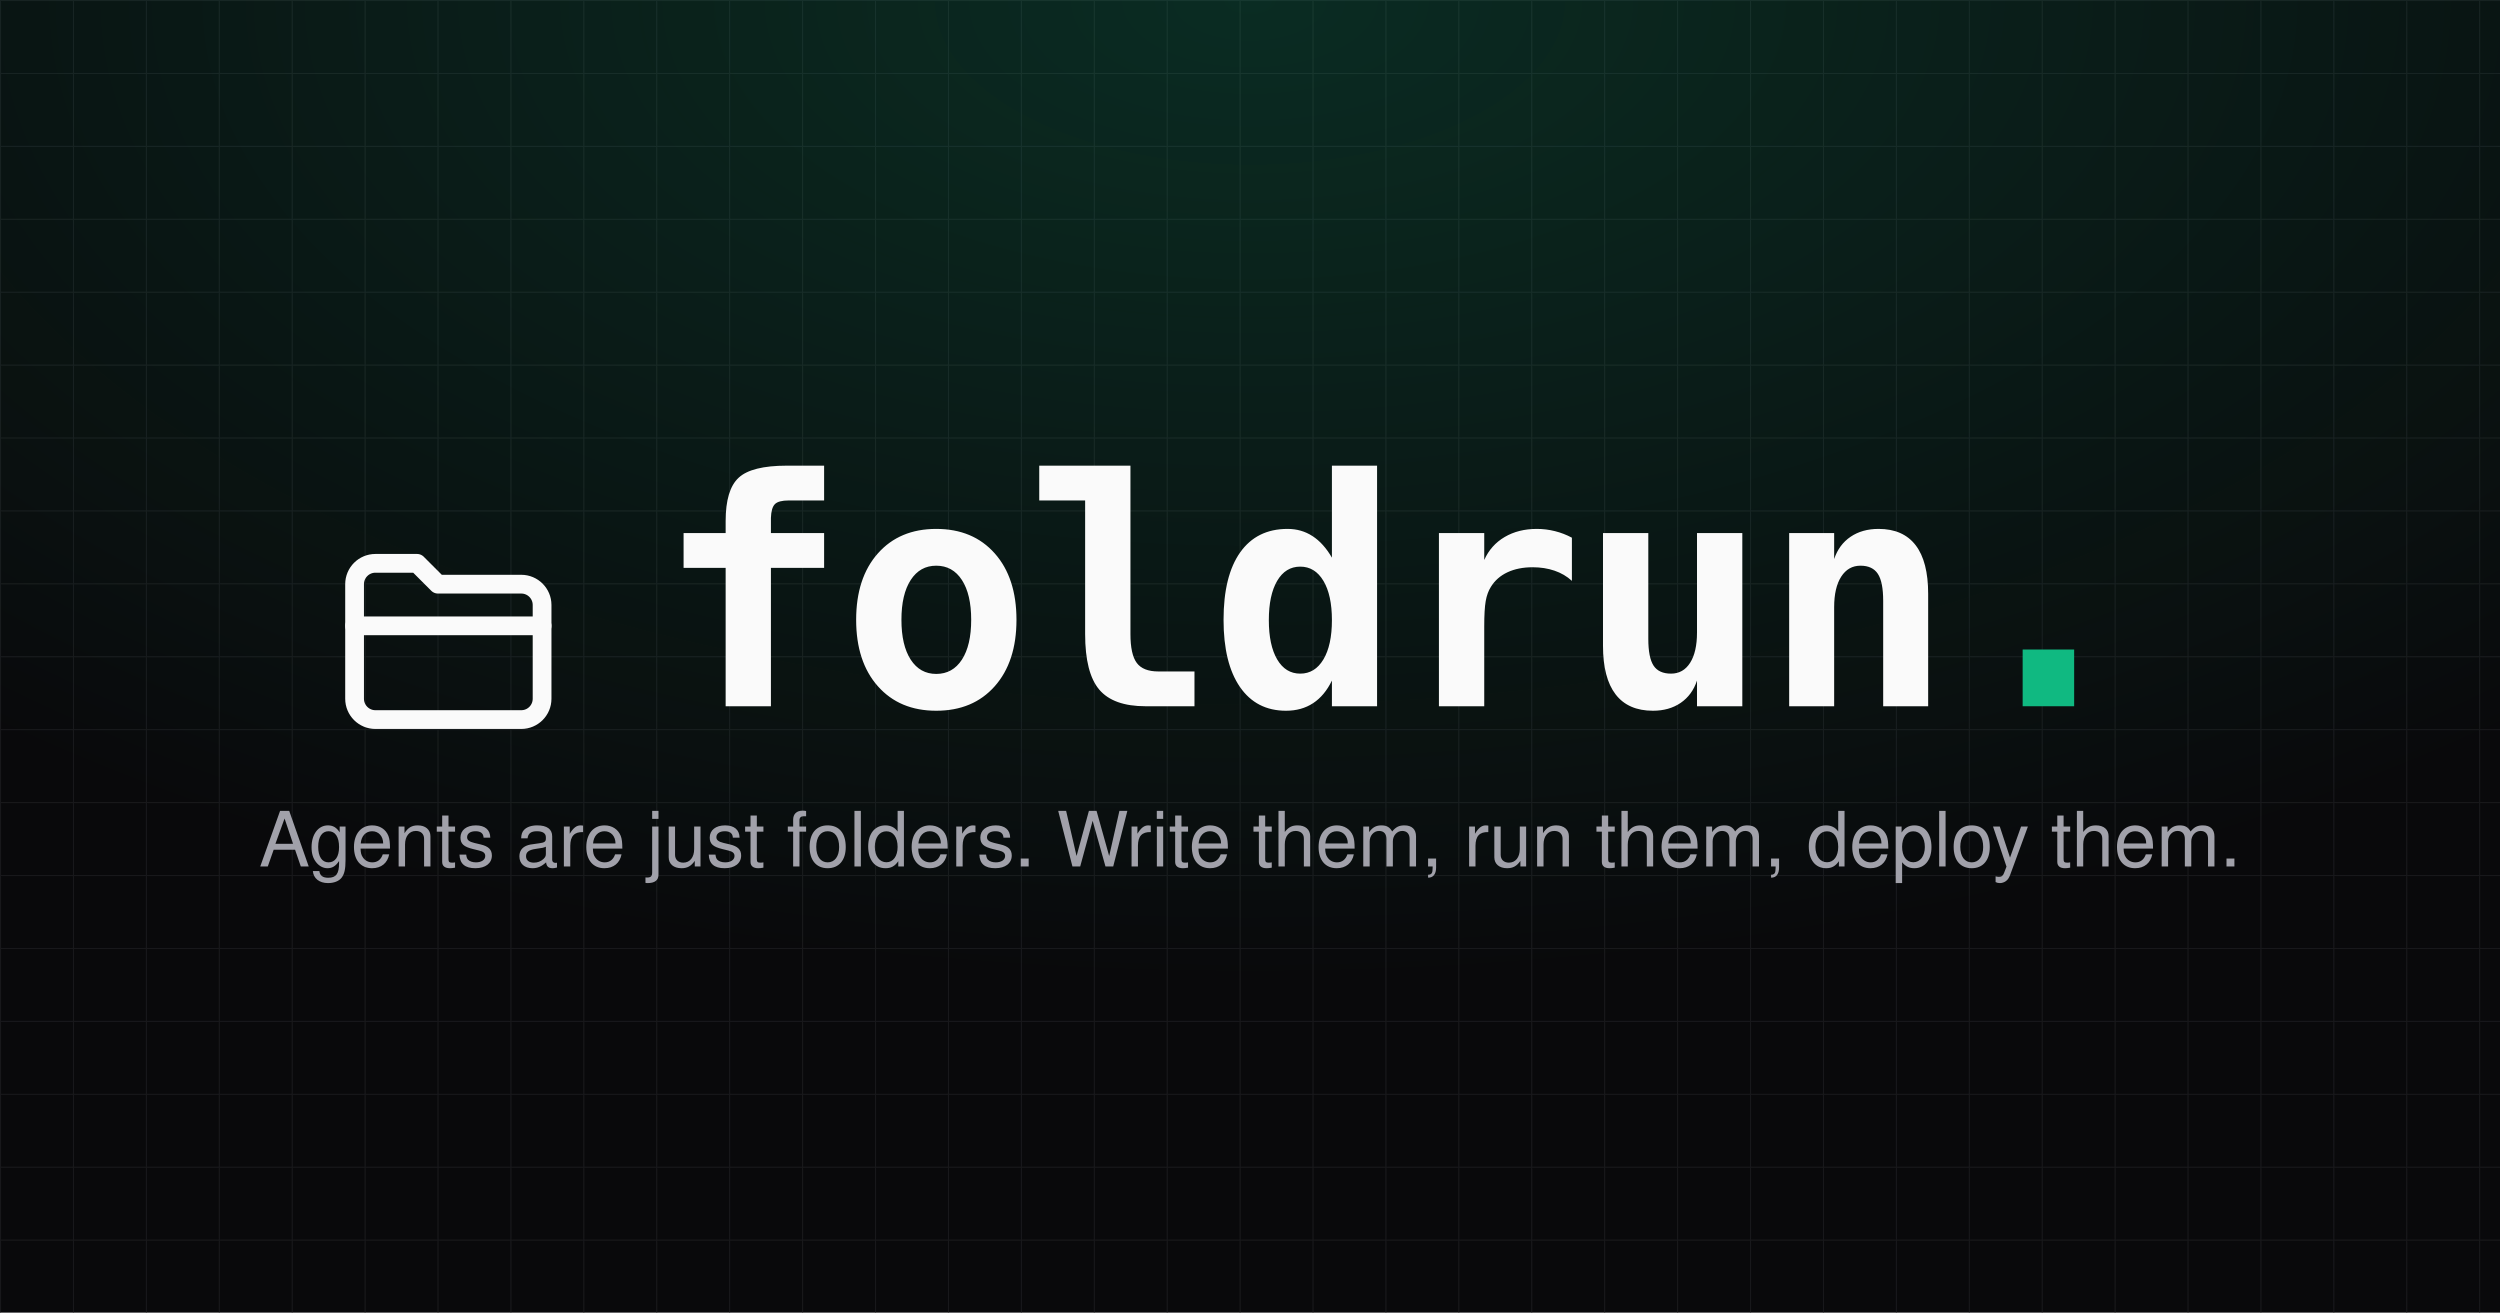
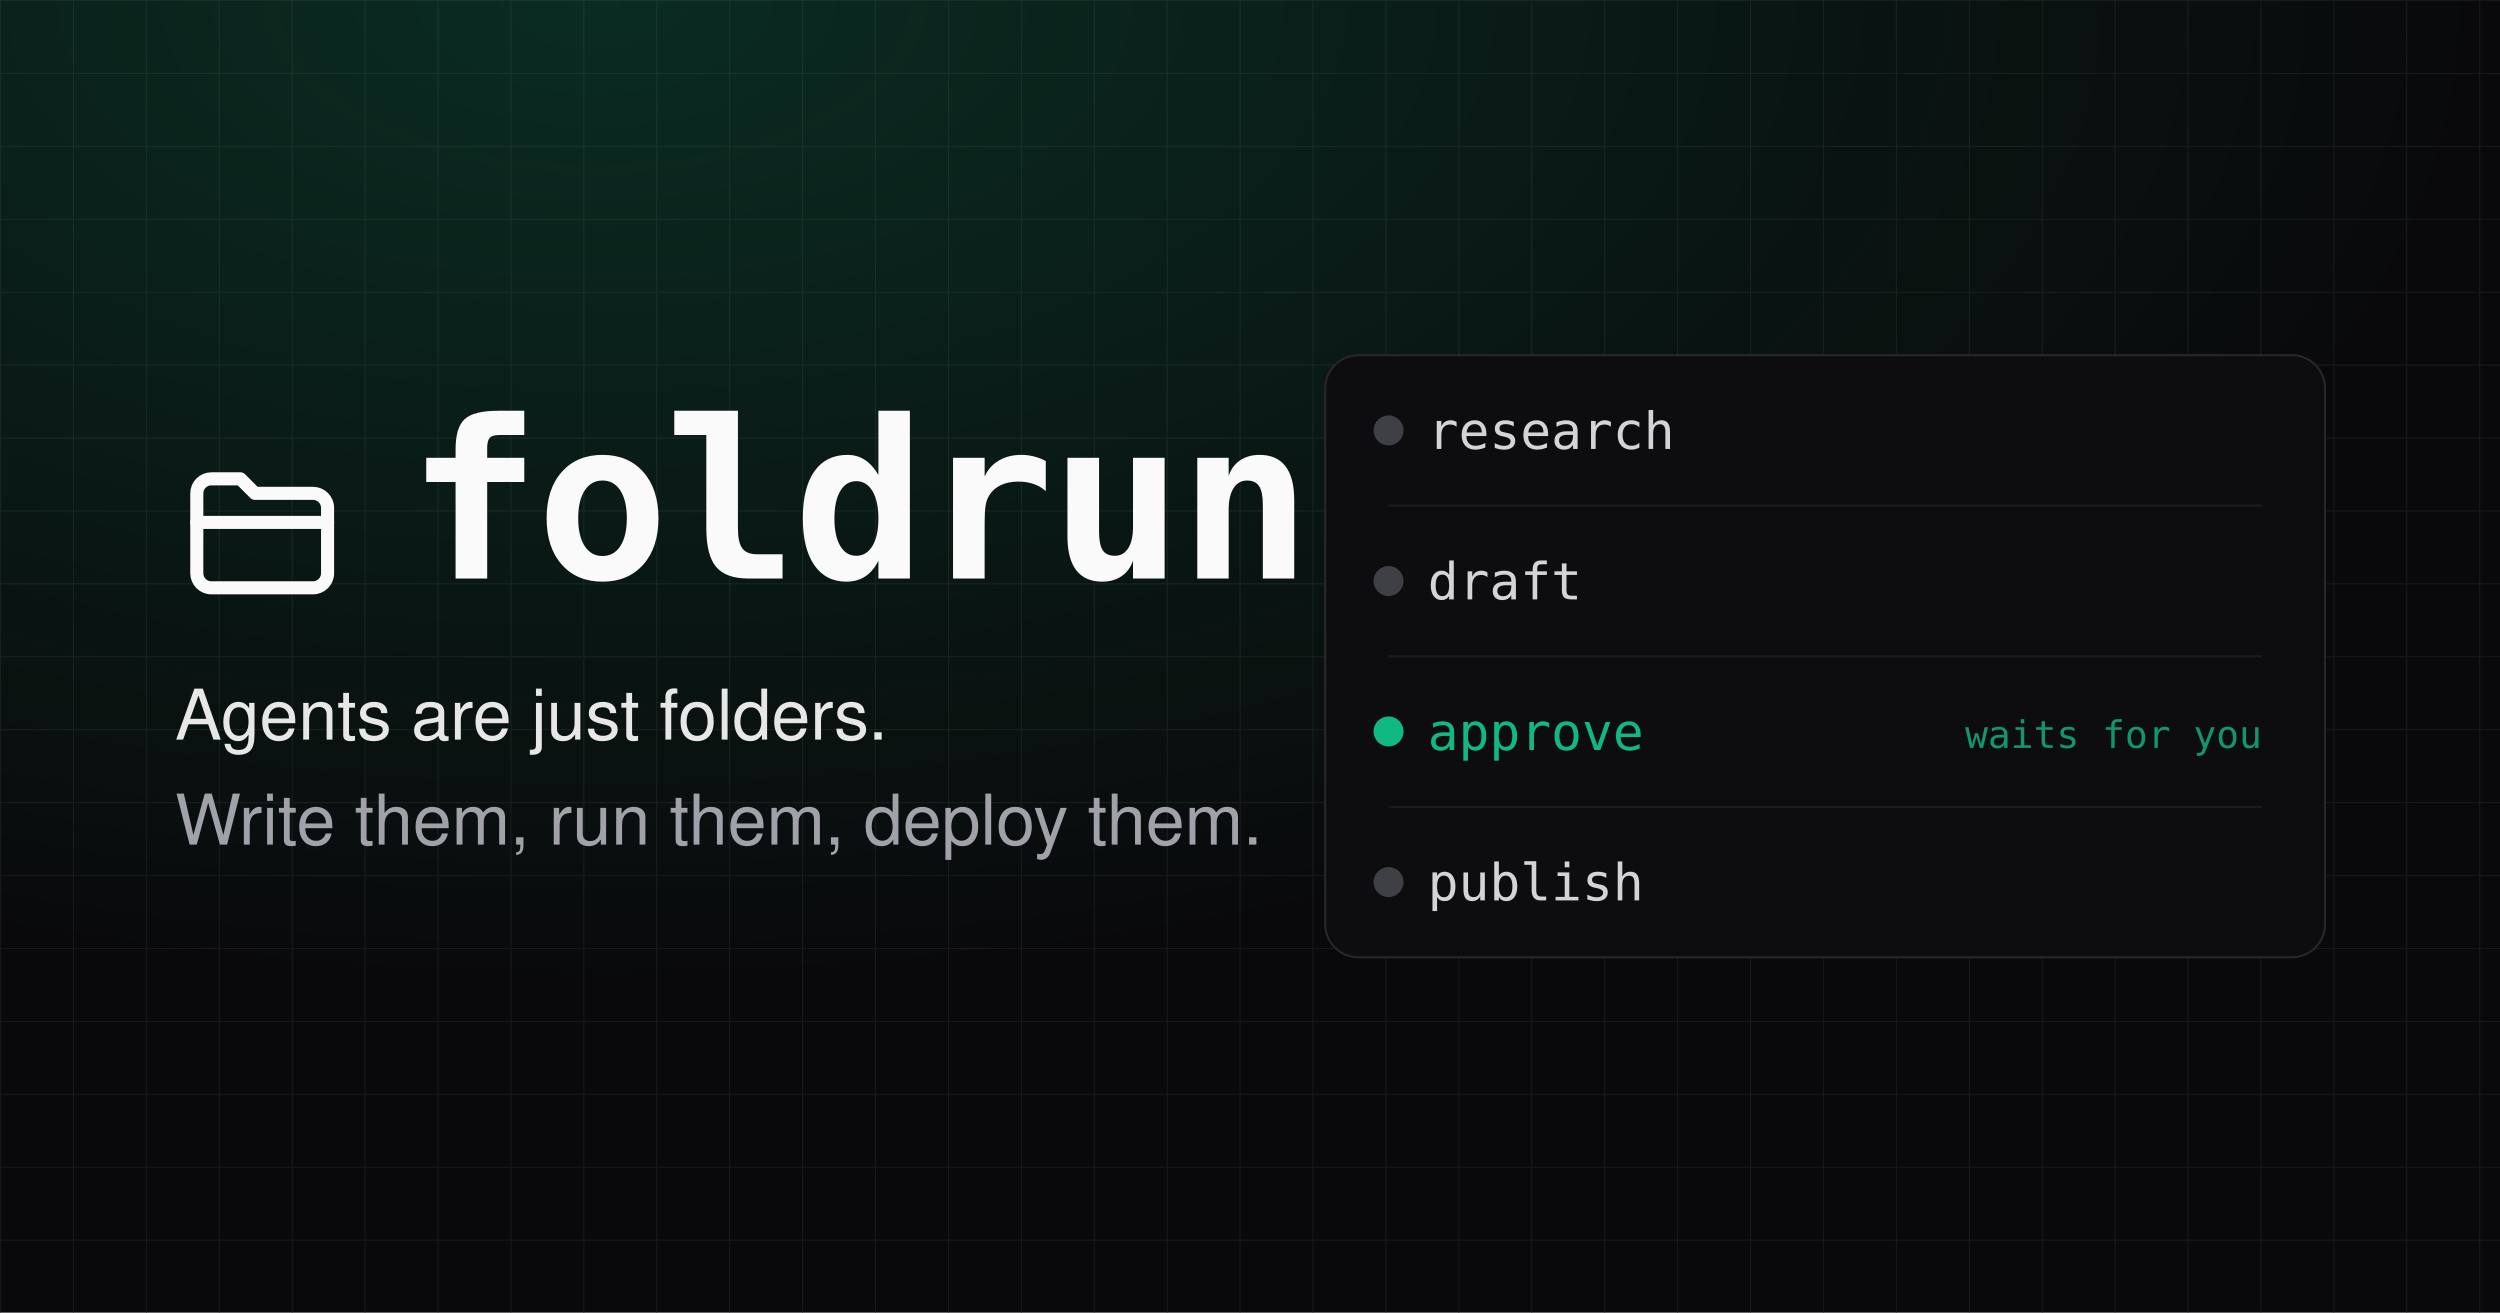
<svg xmlns="http://www.w3.org/2000/svg" width="1200" height="630" viewBox="0 0 1200 630">
  <defs>
    <pattern id="grid" width="35" height="35" patternUnits="userSpaceOnUse">
      <path d="M35 0H0v35" fill="none" stroke="#18181b" stroke-width="1" />
    </pattern>
-     <radialGradient id="glow" cx="50%" cy="0%" r="75%">
+     <radialGradient id="glow" cx="24%" cy="0%" r="75%">
      <stop offset="0%" stop-color="#10b981" stop-opacity="0.20" />
      <stop offset="100%" stop-color="#10b981" stop-opacity="0" />
    </radialGradient>
  </defs>
  <rect width="1200" height="630" fill="#09090b" />
  <rect width="1200" height="630" fill="url(#grid)" />
  <rect width="1200" height="630" fill="url(#glow)" />
-   <g transform="translate(155.2 245.4) scale(5)" fill="none" stroke="#fafafa" stroke-width="1.8" stroke-linecap="round" stroke-linejoin="round">
+   <g transform="translate(84.0 212.4) scale(3.4875)" fill="none" stroke="#fafafa" stroke-width="1.8" stroke-linecap="round" stroke-linejoin="round">
    <path d="M3 7a2 2 0 0 1 2-2h4l2 2h8a2 2 0 0 1 2 2v9a2 2 0 0 1-2 2H5a2 2 0 0 1-2-2Z" />
    <path d="M3 11h18" />
  </g>
-   <text x="315.2" y="339.0" font-family="ui-monospace, SFMono-Regular, Menlo, monospace" font-size="152.0" font-weight="600" letter-spacing="-3.04" fill="#fafafa">foldrun<tspan fill="#10b981">.</tspan>
+   <text x="195.6" y="277.7" font-family="ui-monospace, SFMono-Regular, Menlo, monospace" font-size="106.0" font-weight="600" letter-spacing="-2.12" fill="#fafafa">foldrun<tspan fill="#10b981">.</tspan>
  </text>
-   <text x="600" y="415.9" text-anchor="middle" font-family="-apple-system, BlinkMacSystemFont, Helvetica, Arial, sans-serif" font-size="36.6" fill="#a1a1aa">Agents are just folders. Write them, run them, deploy them.</text>
+   <text x="84.0" y="355.0" font-family="-apple-system, BlinkMacSystemFont, Helvetica, Arial, sans-serif" font-size="33.6" fill="#fafafa" opacity="0.92">Agents are just folders.</text>
+   <text x="84.0" y="405.4" font-family="-apple-system, BlinkMacSystemFont, Helvetica, Arial, sans-serif" font-size="33.6" fill="#a1a1aa">Write them, run them, deploy them.</text>
+   <g>
+     <rect x="636.1" y="170.5" width="479.9" height="289.0" rx="15.9" fill="#0d0d10" stroke="#27272a" stroke-width="1.0" />
+     <g>
+       <circle cx="666.5" cy="206.6" r="7.2" fill="#3f3f46" />
+       <text x="685.3" y="215.5" font-family="ui-monospace, SFMono-Regular, Menlo, monospace" font-size="24.6" fill="#d4d4d8">research</text>
+     </g>
+     <g>
+       <line x1="666.5" y1="242.7" x2="1085.7" y2="242.7" stroke="#1c1c20" stroke-width="1" />
+       <circle cx="666.5" cy="278.9" r="7.2" fill="#3f3f46" />
+       <text x="685.3" y="287.7" font-family="ui-monospace, SFMono-Regular, Menlo, monospace" font-size="24.6" fill="#d4d4d8">draft</text>
+     </g>
+     <g>
+       <line x1="666.5" y1="315.0" x2="1085.7" y2="315.0" stroke="#1c1c20" stroke-width="1" />
+       <circle cx="666.5" cy="351.1" r="7.2" fill="#10b981" />
+       <text x="685.3" y="360.0" font-family="ui-monospace, SFMono-Regular, Menlo, monospace" font-size="24.6" fill="#10b981">approve</text>
+       <text x="1085.7" y="359.0" text-anchor="end" font-family="ui-monospace, SFMono-Regular, Menlo, monospace" font-size="18.2" fill="#10b981" opacity="0.8">waits for you</text>
+     </g>
+     <g>
+       <line x1="666.5" y1="387.3" x2="1085.7" y2="387.3" stroke="#1c1c20" stroke-width="1" />
+       <circle cx="666.5" cy="423.4" r="7.2" fill="#3f3f46" />
+       <text x="685.3" y="432.2" font-family="ui-monospace, SFMono-Regular, Menlo, monospace" font-size="24.6" fill="#d4d4d8">publish</text>
+     </g>
+   </g>
</svg>
